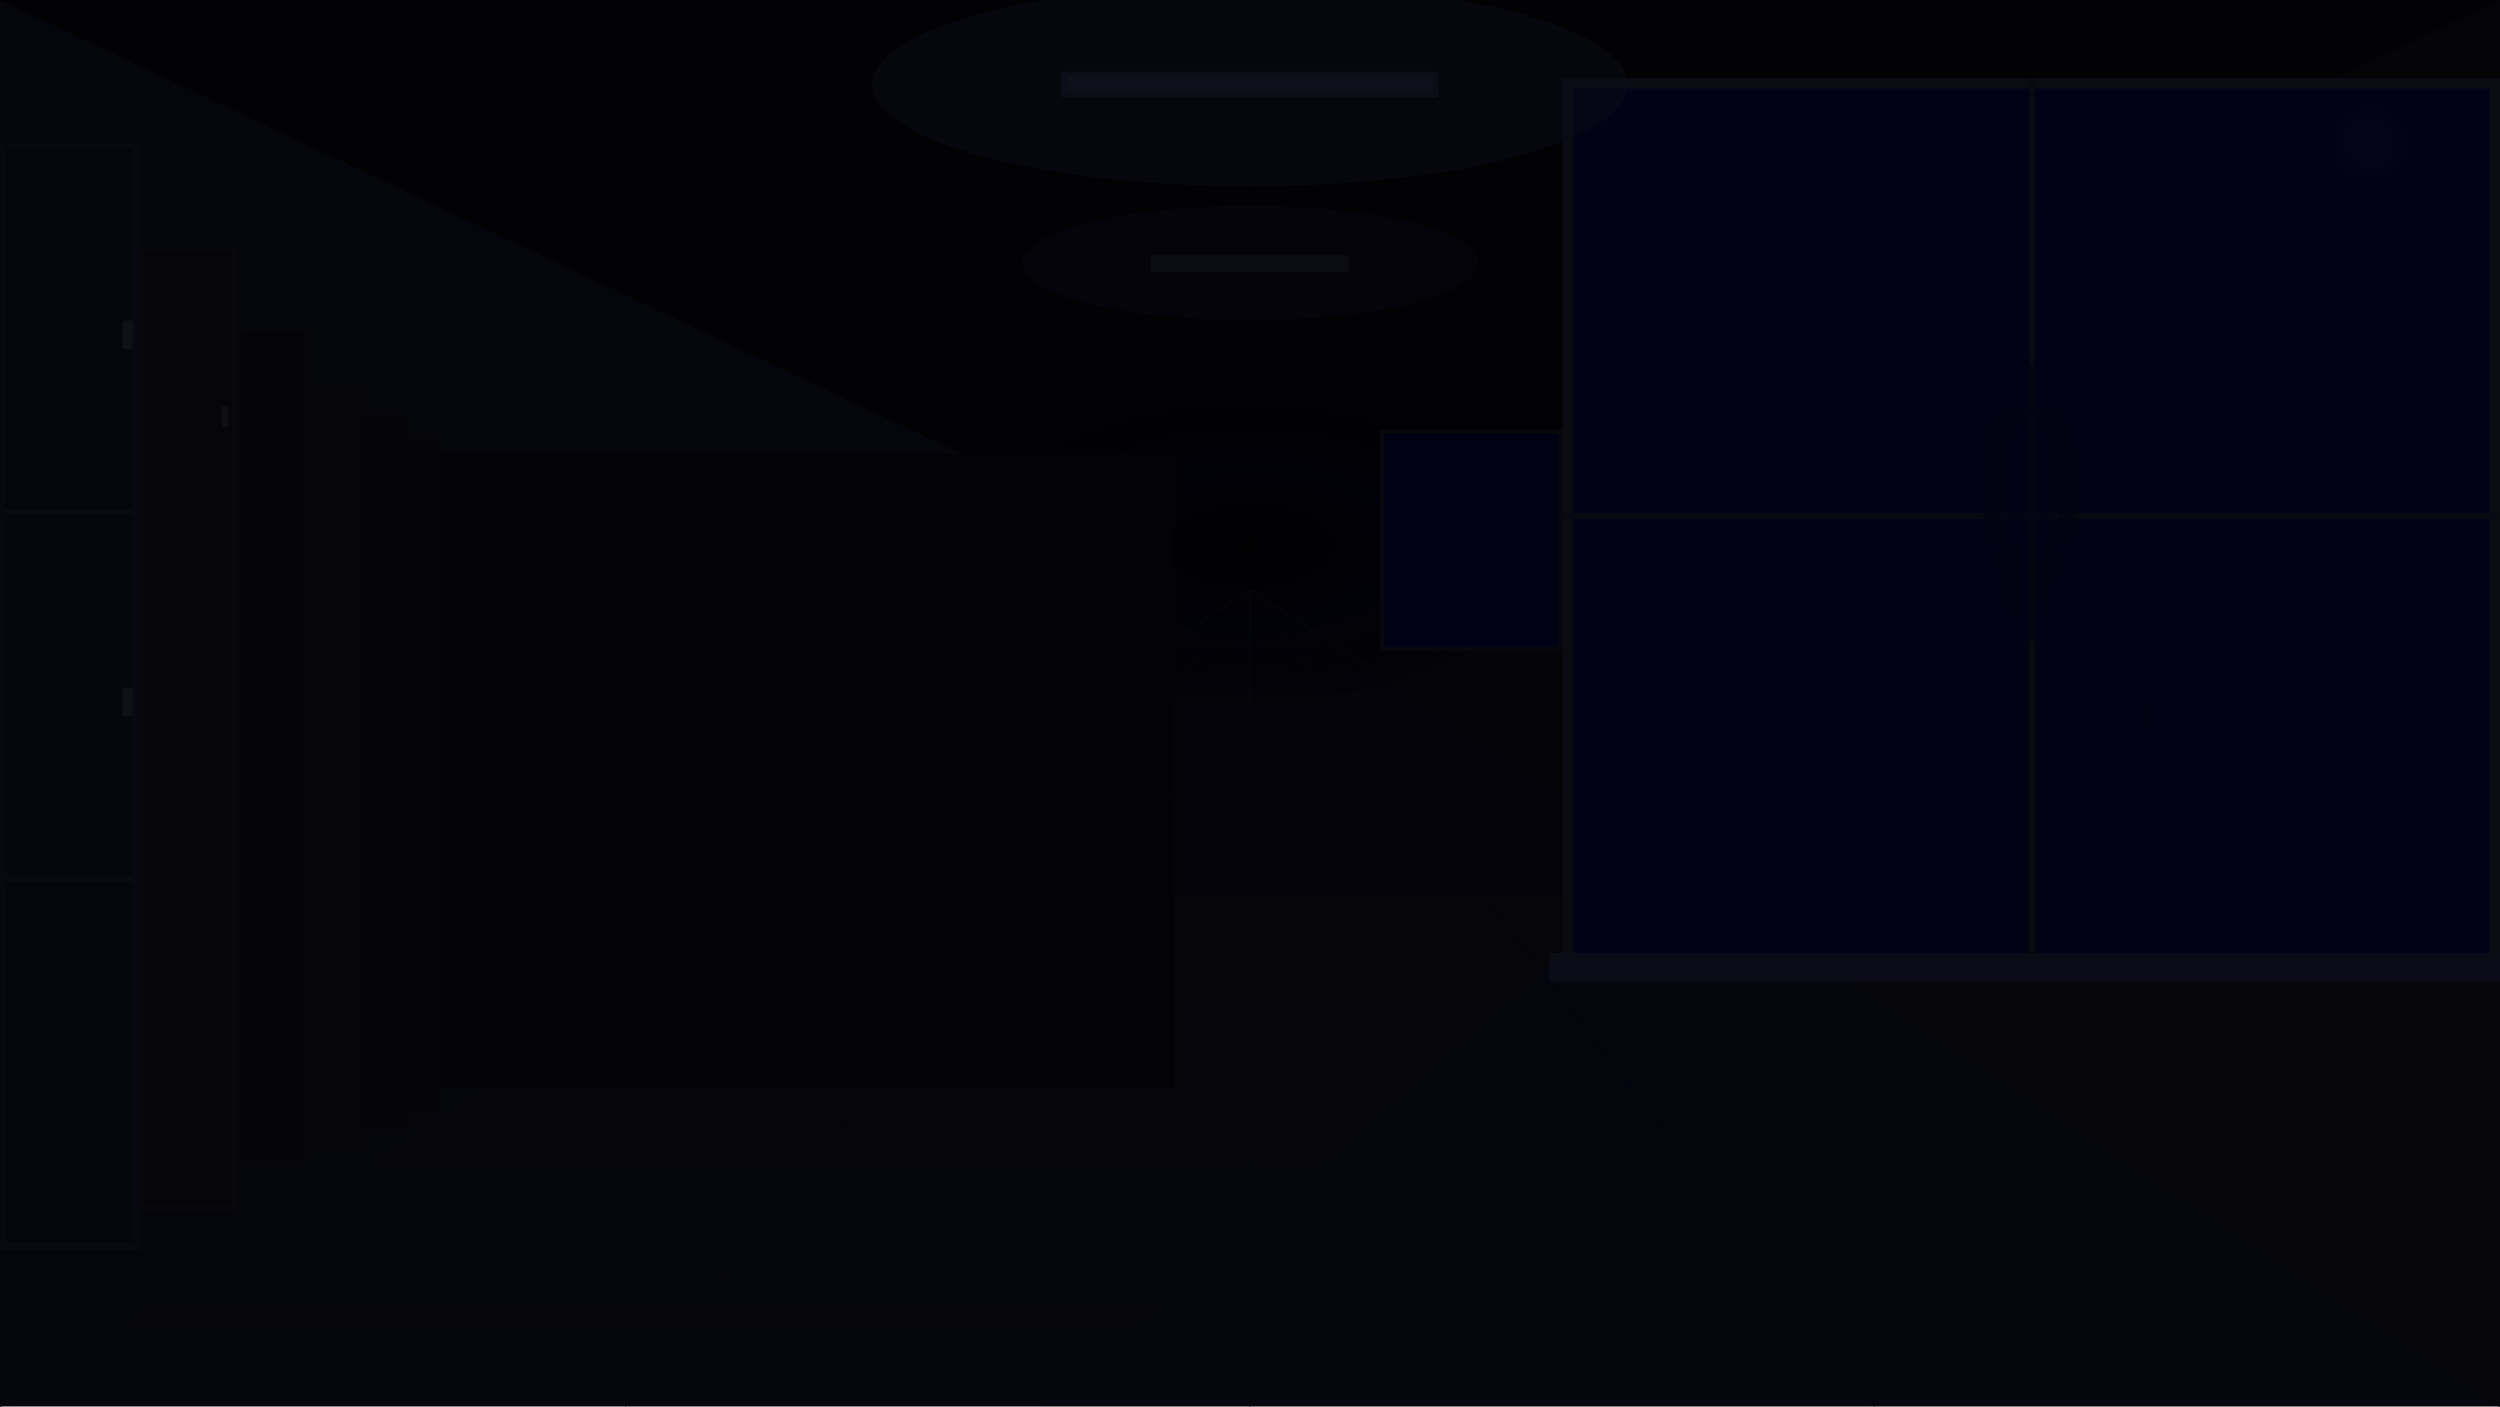
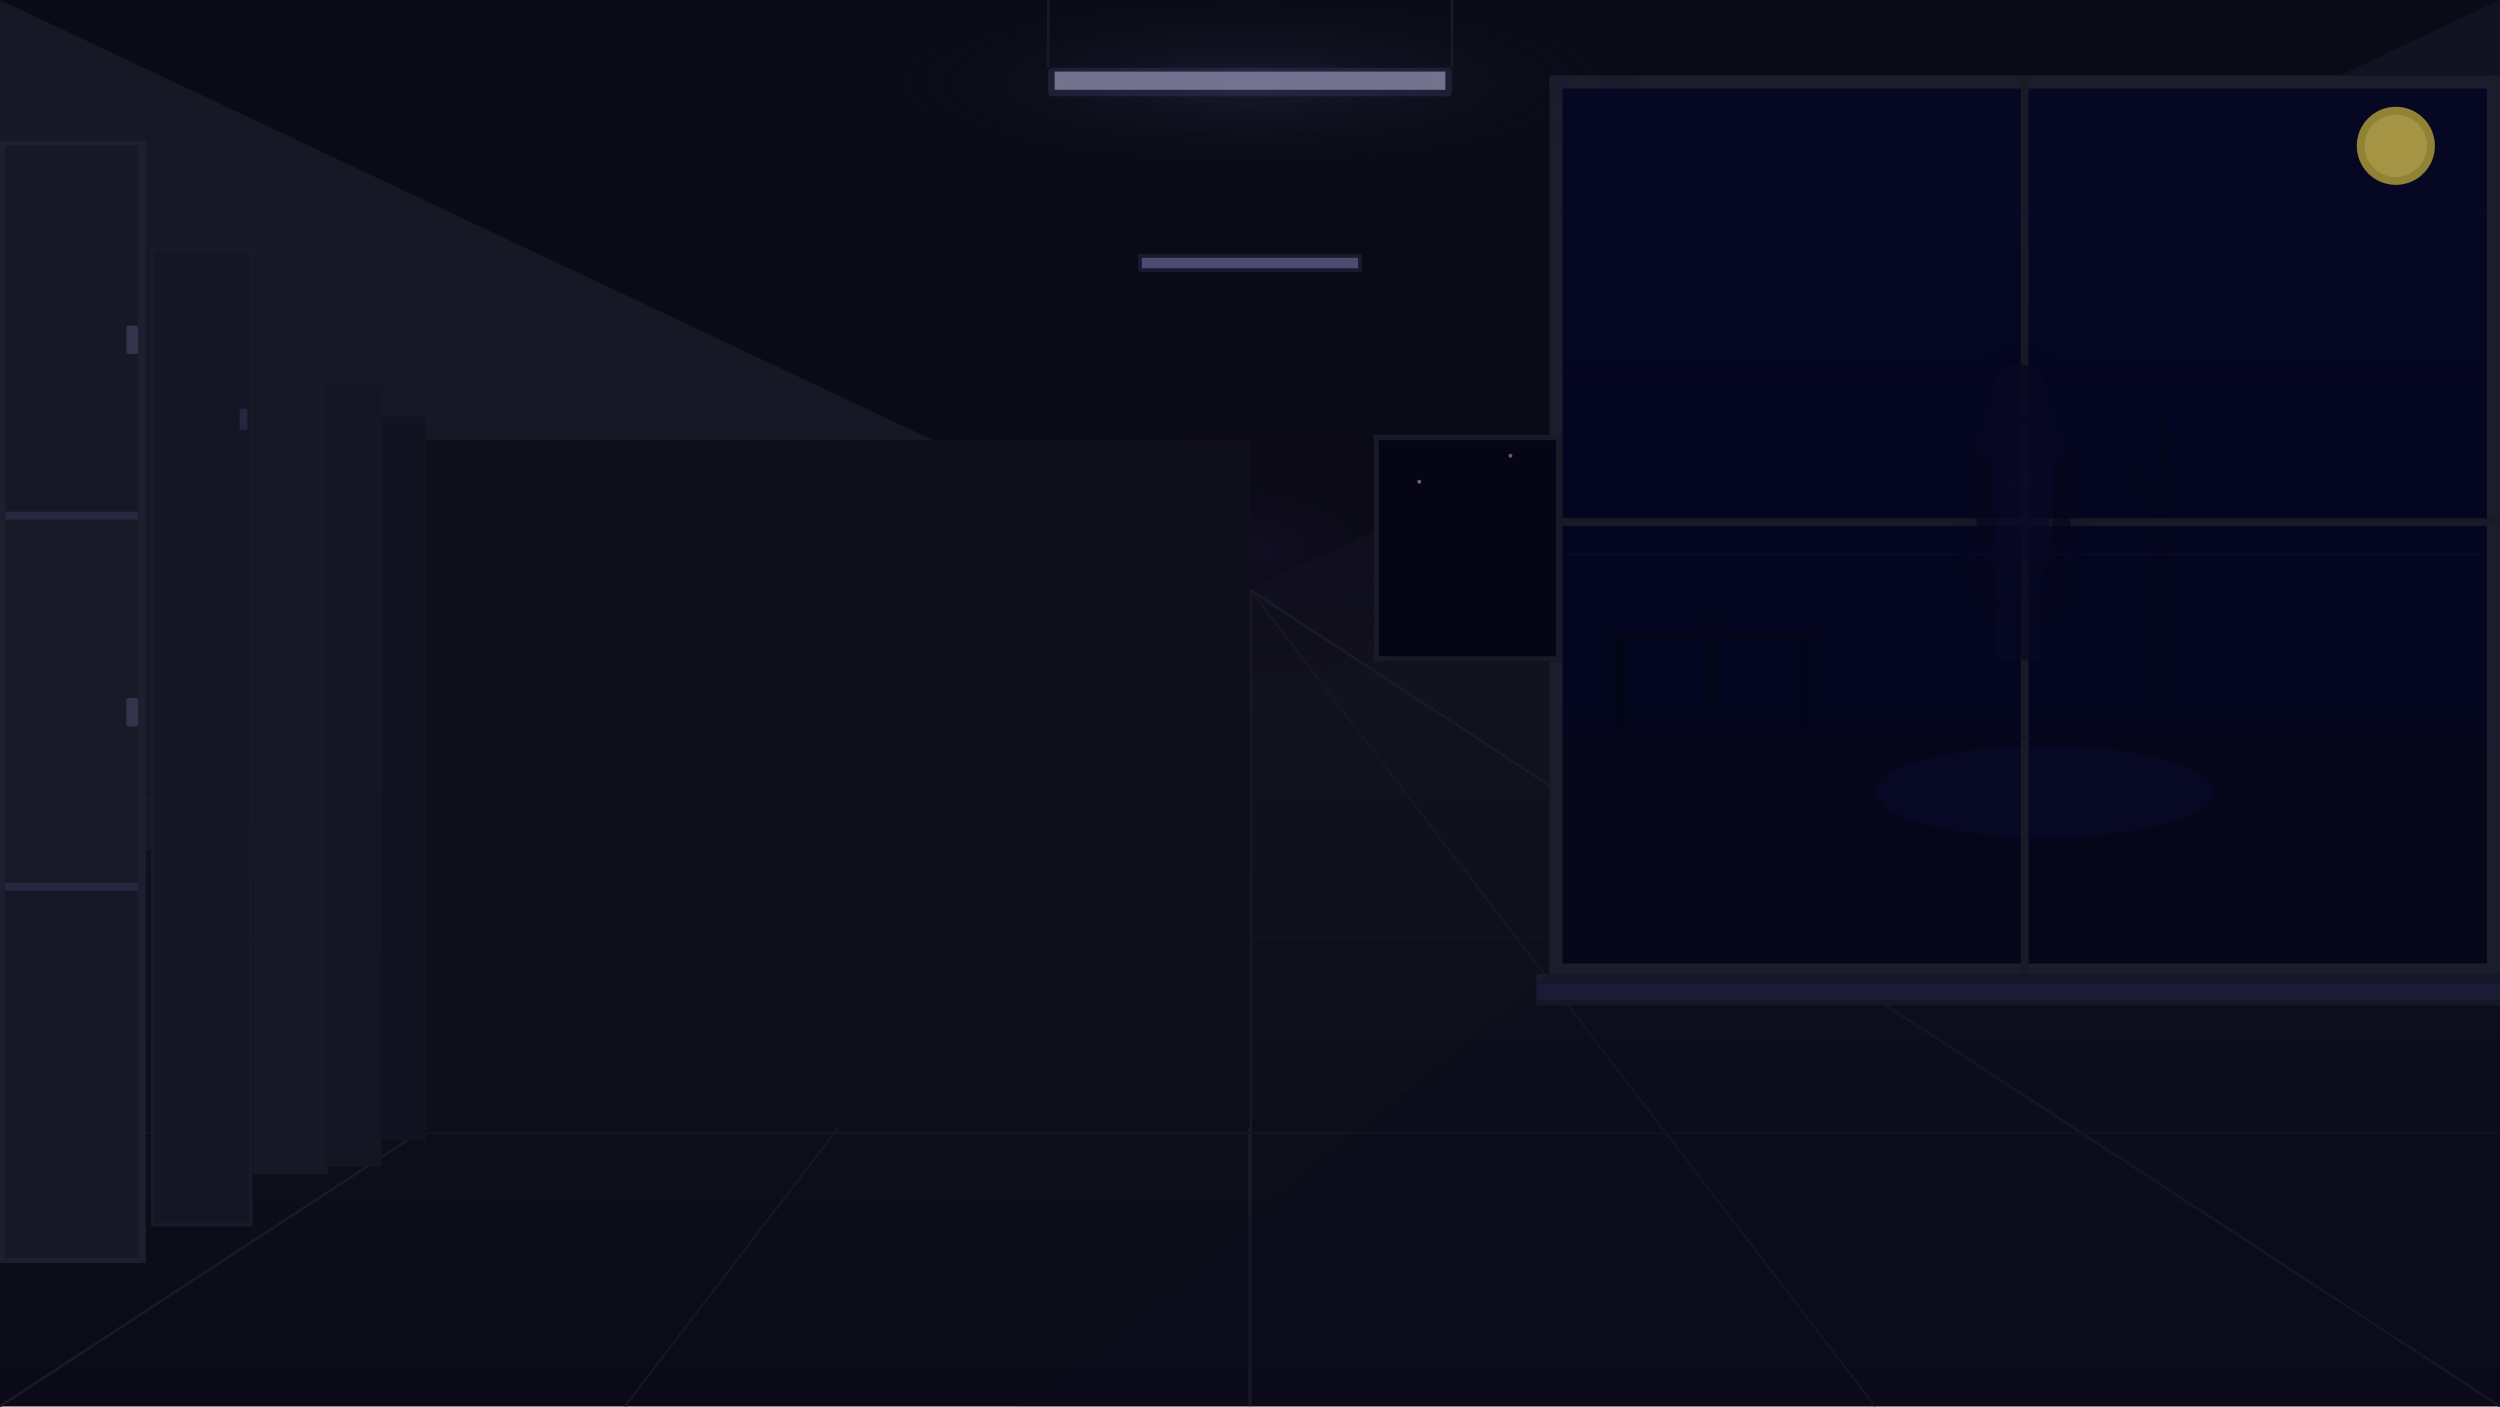
<svg xmlns="http://www.w3.org/2000/svg" viewBox="0 0 1920 1080">
  <defs>
-     <radialGradient id="void2" cx="50%" cy="42%" r="30%">
-       <stop offset="0%" stop-color="#000000" />
-       <stop offset="50%" stop-color="#01010a" />
+     <radialGradient id="voidCenter" cx="50%" cy="42%" r="28%">
+       <stop offset="0%" stop-color="#1a1432" stop-opacity="0.7" />
      <stop offset="100%" stop-color="transparent" />
    </radialGradient>
    <linearGradient id="floorG" x1="0" y1="0" x2="0" y2="1">
-       <stop offset="0%" stop-color="#04040a" />
-       <stop offset="100%" stop-color="#08080f" />
+       <stop offset="0%" stop-color="#181826" />
+       <stop offset="100%" stop-color="#0e0e1c" />
    </linearGradient>
-     <linearGradient id="nightOutside" x1="0" y1="0" x2="0" y2="1">
-       <stop offset="0%" stop-color="#02031c" />
-       <stop offset="50%" stop-color="#01021a" />
-       <stop offset="100%" stop-color="#010114" />
+     <linearGradient id="nightOut" x1="0" y1="0" x2="0" y2="1">
+       <stop offset="0%" stop-color="#06082a" />
+       <stop offset="50%" stop-color="#050726" />
+       <stop offset="100%" stop-color="#040620" />
    </linearGradient>
    <radialGradient id="reflGlow" cx="50%" cy="40%" r="50%">
-       <stop offset="0%" stop-color="#06061e" stop-opacity="0.5" />
+       <stop offset="0%" stop-color="#1a1a60" stop-opacity="0.4" />
+       <stop offset="100%" stop-color="transparent" />
+     </radialGradient>
+     <radialGradient id="fixtureGlow" cx="50%" cy="50%" r="50%">
+       <stop offset="0%" stop-color="#6060a0" stop-opacity="0.2" />
      <stop offset="100%" stop-color="transparent" />
    </radialGradient>
  </defs>
-   <rect width="1920" height="1080" fill="#030308" />
-   <polygon points="0,0     1920,0    960,453" fill="#020205" />
-   <polygon points="0,0     0,1080    960,453" fill="#07070e" />
-   <polygon points="1920,0  1920,1080 960,453" fill="#060609" />
-   <polygon points="0,1080  1920,1080 960,453" fill="url(#floorG)" />
-   <ellipse cx="960" cy="453" rx="400" ry="210" fill="url(#void2)" />
-   <line x1="960" y1="453" x2="0" y2="1080" stroke="#05050d" stroke-width="1.5" />
-   <line x1="960" y1="453" x2="480" y2="1080" stroke="#04040b" stroke-width="1" />
-   <line x1="960" y1="453" x2="960" y2="1080" stroke="#06060e" stroke-width="2" />
-   <line x1="960" y1="453" x2="1440" y2="1080" stroke="#04040b" stroke-width="1" />
-   <line x1="960" y1="453" x2="1920" y2="1080" stroke="#05050d" stroke-width="1.5" />
-   <line x1="0" y1="865" x2="1920" y2="865" stroke="#05050c" stroke-width="1" />
-   <line x1="0" y1="720" x2="1920" y2="720" stroke="#04040b" stroke-width="0.8" />
-   <line x1="50" y1="610" x2="1870" y2="610" stroke="#04040a" stroke-width="0.6" />
-   <line x1="200" y1="540" x2="1720" y2="540" stroke="#04040a" stroke-width="0.5" />
-   <rect x="0" y="110" width="108" height="850" fill="#0a0a14" />
-   <rect x="4" y="114" width="98" height="840" fill="#08080f" />
-   <rect x="4" y="114" width="98" height="277" fill="#07070e" />
-   <rect x="4" y="395" width="98" height="278" fill="#08080f" />
-   <rect x="4" y="677" width="98" height="277" fill="#07070e" />
-   <rect x="4" y="391" width="98" height="4" fill="#0b0b16" />
-   <rect x="4" y="673" width="98" height="4" fill="#0b0b16" />
-   <rect x="94" y="246" width="8" height="22" fill="#14141e" rx="2" />
-   <rect x="94" y="528" width="8" height="22" fill="#14141e" rx="2" />
-   <rect x="108" y="190" width="74" height="740" fill="#09090e" />
-   <rect x="111" y="193" width="67" height="733" fill="#07070c" />
-   <rect x="111" y="193" width="67" height="242" fill="#06060b" />
-   <rect x="111" y="439" width="67" height="244" fill="#07070c" />
-   <rect x="111" y="687" width="67" height="239" fill="#06060b" />
-   <rect x="170" y="312" width="5" height="16" fill="#121218" rx="1" />
-   <rect x="182" y="252" width="55" height="640" fill="#08080c" />
-   <rect x="185" y="255" width="49" height="634" fill="#06060a" />
-   <rect x="237" y="295" width="42" height="588" fill="#07070b" />
-   <rect x="279" y="318" width="32" height="550" fill="#06060a" />
-   <rect x="311" y="336" width="26" height="520" fill="#060609" />
-   <rect x="337" y="349" width="565" height="486" fill="#040407" />
-   <rect x="1200" y="60" width="720" height="680" fill="#02031e" />
-   <rect x="1210" y="70" width="700" height="660" fill="url(#nightOutside)" />
-   <rect x="1210" y="560" width="700" height="170" fill="#020218" opacity="0.7" />
-   <rect x="1250" y="480" width="8" height="80" fill="#01011a" opacity="0.6" />
-   <rect x="1310" y="470" width="8" height="90" fill="#01011a" opacity="0.6" />
-   <rect x="1370" y="475" width="8" height="85" fill="#01011a" opacity="0.5" />
-   <rect x="1250" y="478" width="140" height="4" fill="#02021a" opacity="0.6" />
-   <line x1="1650" y1="560" x2="1650" y2="320" stroke="#010118" stroke-width="5" opacity="0.6" />
-   <line x1="1650" y1="380" x2="1610" y2="330" stroke="#010118" stroke-width="2" opacity="0.5" />
-   <line x1="1650" y1="340" x2="1690" y2="295" stroke="#010118" stroke-width="2" opacity="0.5" />
-   <line x1="1650" y1="360" x2="1620" y2="310" stroke="#010118" stroke-width="1.5" opacity="0.4" />
-   <circle cx="1820" cy="110" r="26" fill="#04041e" />
-   <circle cx="1820" cy="110" r="20" fill="#05051c" />
-   <ellipse cx="1560" cy="600" rx="120" ry="30" fill="#03041e" opacity="0.4" />
-   <rect x="1200" y="60" width="8" height="680" fill="#0e0e18" />
-   <rect x="1912" y="60" width="8" height="680" fill="#0e0e18" />
-   <rect x="1200" y="60" width="720" height="8" fill="#0e0e18" />
-   <rect x="1200" y="732" width="720" height="8" fill="#0e0e18" />
-   <rect x="1200" y="394" width="720" height="5" fill="#0c0c16" />
-   <rect x="1558" y="60" width="5" height="680" fill="#0c0c16" />
-   <rect x="1190" y="732" width="730" height="22" fill="#10101a" />
-   <rect x="1190" y="738" width="730" height="10" fill="#12121e" />
-   <ellipse cx="1558" cy="390" rx="55" ry="120" fill="url(#reflGlow)" />
-   <g transform="translate(1558, 300) rotate(-28)">
-     <ellipse cx="0" cy="0" rx="18" ry="21" fill="#030318" opacity="0.75" />
+   <rect width="1920" height="1080" fill="#131320" />
+   <polygon points="0,0     1920,0    1920,270 960,453 0,270" fill="#0e0e1c" />
+   <polygon points="0,0     0,1080    960,453" fill="#1c1c2c" />
+   <polygon points="1920,0  1920,1080 960,453" fill="#161628" />
+   <polygon points="0,1080  1920,1080 1920,680 960,453 0,680" fill="url(#floorG)" />
+   <ellipse cx="960" cy="453" rx="360" ry="190" fill="url(#voidCenter)" />
+   <line x1="960" y1="453" x2="0" y2="1080" stroke="#1e1e2e" stroke-width="2" />
+   <line x1="960" y1="453" x2="480" y2="1080" stroke="#1c1c2a" stroke-width="1.5" />
+   <line x1="960" y1="453" x2="960" y2="1080" stroke="#202030" stroke-width="2.5" />
+   <line x1="960" y1="453" x2="1440" y2="1080" stroke="#1c1c2a" stroke-width="1.5" />
+   <line x1="960" y1="453" x2="1920" y2="1080" stroke="#1e1e2e" stroke-width="2" />
+   <line x1="0" y1="870" x2="1920" y2="870" stroke="#181828" stroke-width="1.5" />
+   <line x1="0" y1="720" x2="1920" y2="720" stroke="#161626" stroke-width="1.2" />
+   <line x1="50" y1="610" x2="1870" y2="610" stroke="#141424" stroke-width="1" />
+   <rect x="0" y="108" width="112" height="862" fill="#242438" />
+   <rect x="4" y="112" width="102" height="854" fill="#1e1e30" />
+   <rect x="4" y="112" width="102" height="281" fill="#1c1c2e" />
+   <rect x="4" y="397" width="102" height="281" fill="#1e1e30" />
+   <rect x="4" y="682" width="102" height="284" fill="#1c1c2e" />
+   <rect x="4" y="393" width="102" height="6" fill="#30304c" />
+   <rect x="4" y="678" width="102" height="6" fill="#30304c" />
+   <rect x="97" y="250" width="9" height="22" fill="#3e3e5c" rx="2" />
+   <rect x="97" y="536" width="9" height="22" fill="#3e3e5c" rx="2" />
+   <rect x="116" y="190" width="78" height="752" fill="#1e1e30" />
+   <rect x="119" y="193" width="72" height="746" fill="#1a1a2c" />
+   <rect x="184" y="314" width="6" height="16" fill="#2e2e4e" rx="1" />
+   <rect x="194" y="250" width="58" height="652" fill="#1c1c2c" />
+   <rect x="249" y="296" width="44" height="600" fill="#1a1a2a" />
+   <rect x="293" y="320" width="34" height="556" fill="#161626" />
+   <rect x="327" y="338" width="633" height="528" fill="#121220" />
+   <rect x="1190" y="58" width="730" height="692" fill="#101028" />
+   <rect x="1198" y="66" width="714" height="676" fill="url(#nightOut)" />
+   <rect x="1198" y="565" width="714" height="177" fill="#06081e" opacity="0.8" />
+   <rect x="1240" y="488" width="10" height="80" fill="#04061a" opacity="0.7" />
+   <rect x="1310" y="476" width="10" height="92" fill="#04061a" opacity="0.7" />
+   <rect x="1380" y="482" width="10" height="86" fill="#04061a" opacity="0.6" />
+   <rect x="1240" y="486" width="160" height="5" fill="#05071c" opacity="0.7" />
+   <line x1="1660" y1="566" x2="1660" y2="320" stroke="#04061c" stroke-width="6" opacity="0.7" />
+   <line x1="1660" y1="386" x2="1618" y2="334" stroke="#04061c" stroke-width="3" opacity="0.6" />
+   <line x1="1660" y1="346" x2="1700" y2="300" stroke="#04061c" stroke-width="3" opacity="0.6" />
+   <circle cx="1840" cy="112" r="30" fill="#b0a040" />
+   <circle cx="1840" cy="112" r="24" fill="#c8b450" />
+   <ellipse cx="1570" cy="608" rx="130" ry="35" fill="#0a0e38" opacity="0.5" />
+   <rect x="1190" y="58" width="10" height="692" fill="#222236" />
+   <rect x="1910" y="58" width="10" height="692" fill="#222236" />
+   <rect x="1190" y="58" width="730" height="10" fill="#222236" />
+   <rect x="1190" y="740" width="730" height="10" fill="#222236" />
+   <rect x="1190" y="398" width="730" height="6" fill="#1e1e30" />
+   <rect x="1552" y="58" width="6" height="692" fill="#1e1e30" />
+   <rect x="1180" y="748" width="740" height="24" fill="#202038" />
+   <rect x="1180" y="756" width="740" height="12" fill="#282848" />
+   <ellipse cx="1552" cy="395" rx="60" ry="130" fill="url(#reflGlow)" />
+   <g transform="translate(1552,302) rotate(-28)">
+     <ellipse cx="0" cy="0" rx="20" ry="23" fill="#080828" opacity="0.82" />
  </g>
-   <rect x="1551" y="316" width="14" height="16" fill="#030318" opacity="0.7" />
-   <rect x="1528" y="330" width="60" height="14" fill="#030318" opacity="0.68" />
-   <rect x="1538" y="342" width="40" height="80" fill="#030318" opacity="0.65" rx="2" />
-   <rect x="1524" y="348" width="13" height="65" fill="#030316" opacity="0.6" />
-   <rect x="1581" y="348" width="13" height="65" fill="#030316" opacity="0.6" />
-   <rect x="1538" y="422" width="15" height="70" fill="#030318" opacity="0.55" />
-   <rect x="1556" y="422" width="15" height="70" fill="#030318" opacity="0.55" />
-   <rect x="1210" y="160" width="700" height="1" fill="#05051e" opacity="0.3" />
-   <rect x="1210" y="280" width="700" height="1" fill="#04041c" opacity="0.25" />
-   <rect x="1210" y="420" width="700" height="1" fill="#05051e" opacity="0.3" />
-   <rect x="1210" y="560" width="700" height="1" fill="#04041c" opacity="0.2" />
-   <rect x="1210" y="650" width="700" height="1" fill="#04041c" opacity="0.2" />
-   <rect x="1060" y="330" width="140" height="170" fill="#01021a" />
-   <rect x="1063" y="333" width="134" height="164" fill="#01011a" />
-   <rect x="1060" y="330" width="3" height="170" fill="#09090e" />
-   <rect x="1197" y="330" width="3" height="170" fill="#09090e" />
-   <rect x="1060" y="330" width="140" height="3" fill="#09090e" />
-   <rect x="1060" y="497" width="140" height="3" fill="#09090e" />
-   <rect x="815" y="55" width="290" height="20" fill="#141420" rx="2" />
-   <rect x="820" y="58" width="280" height="12" fill="#1a1a2c" rx="1" />
-   <ellipse cx="960" cy="65" rx="290" ry="78" fill="#0d0d1c" opacity="0.5" />
-   <rect x="884" y="196" width="152" height="13" fill="#101018" rx="1" />
-   <ellipse cx="960" cy="202" rx="175" ry="44" fill="#0a0a16" opacity="0.4" />
-   <line x1="815" y1="0" x2="815" y2="55" stroke="#07070e" stroke-width="1.5" />
-   <line x1="1105" y1="0" x2="1105" y2="55" stroke="#07070e" stroke-width="1.5" />
-   <polygon points="1200,732 1920,732 1920,1080 800,1080" fill="#03031a" opacity="0.18" />
-   <rect width="1920" height="1080" fill="#000004" opacity="0.22" />
+   <rect x="1545" y="318" width="15" height="18" fill="#080828" opacity="0.78" />
+   <rect x="1522" y="334" width="62" height="15" fill="#080828" opacity="0.75" />
+   <rect x="1532" y="347" width="42" height="85" fill="#080828" opacity="0.72" rx="2" />
+   <rect x="1518" y="352" width="14" height="68" fill="#06061e" opacity="0.68" />
+   <rect x="1576" y="352" width="14" height="68" fill="#06061e" opacity="0.68" />
+   <rect x="1532" y="432" width="16" height="75" fill="#080828" opacity="0.62" />
+   <rect x="1552" y="432" width="16" height="75" fill="#080828" opacity="0.62" />
+   <rect x="1198" y="162" width="714" height="1.5" fill="#10103a" opacity="0.35" />
+   <rect x="1198" y="285" width="714" height="1.5" fill="#0e0e36" opacity="0.3" />
+   <rect x="1198" y="425" width="714" height="1.5" fill="#10103a" opacity="0.35" />
+   <rect x="1198" y="565" width="714" height="1.5" fill="#0e0e36" opacity="0.25" />
+   <rect x="1055" y="334" width="144" height="174" fill="#080820" />
+   <rect x="1058" y="337" width="138" height="168" fill="#060618" />
+   <rect x="1055" y="334" width="4" height="174" fill="#1e1e30" />
+   <rect x="1195" y="334" width="4" height="174" fill="#1e1e30" />
+   <rect x="1055" y="334" width="144" height="4" fill="#1e1e30" />
+   <rect x="1055" y="504" width="144" height="4" fill="#1e1e30" />
+   <circle cx="1090" cy="370" r="1.5" fill="#c0b8e0" opacity="0.65" />
+   <circle cx="1160" cy="350" r="1.5" fill="#c0b8e0" opacity="0.6" />
+   <rect x="805" y="52" width="310" height="22" fill="#242440" rx="3" />
+   <rect x="810" y="55" width="300" height="14" fill="#b0b0d0" opacity="0.82" />
+   <ellipse cx="960" cy="63" rx="320" ry="80" fill="url(#fixtureGlow)" />
+   <line x1="805" y1="0" x2="805" y2="52" stroke="#1e1e30" stroke-width="2" />
+   <line x1="1115" y1="0" x2="1115" y2="52" stroke="#1e1e30" stroke-width="2" />
+   <rect x="874" y="195" width="172" height="14" fill="#1e1e38" rx="2" />
+   <rect x="877" y="198" width="166" height="8" fill="#8080b0" opacity="0.65" />
+   <polygon points="1190,748 1920,748 1920,1080 780,1080" fill="#060620" opacity="0.2" />
+   <rect width="1920" height="1080" fill="#000008" opacity="0.18" />
</svg>
